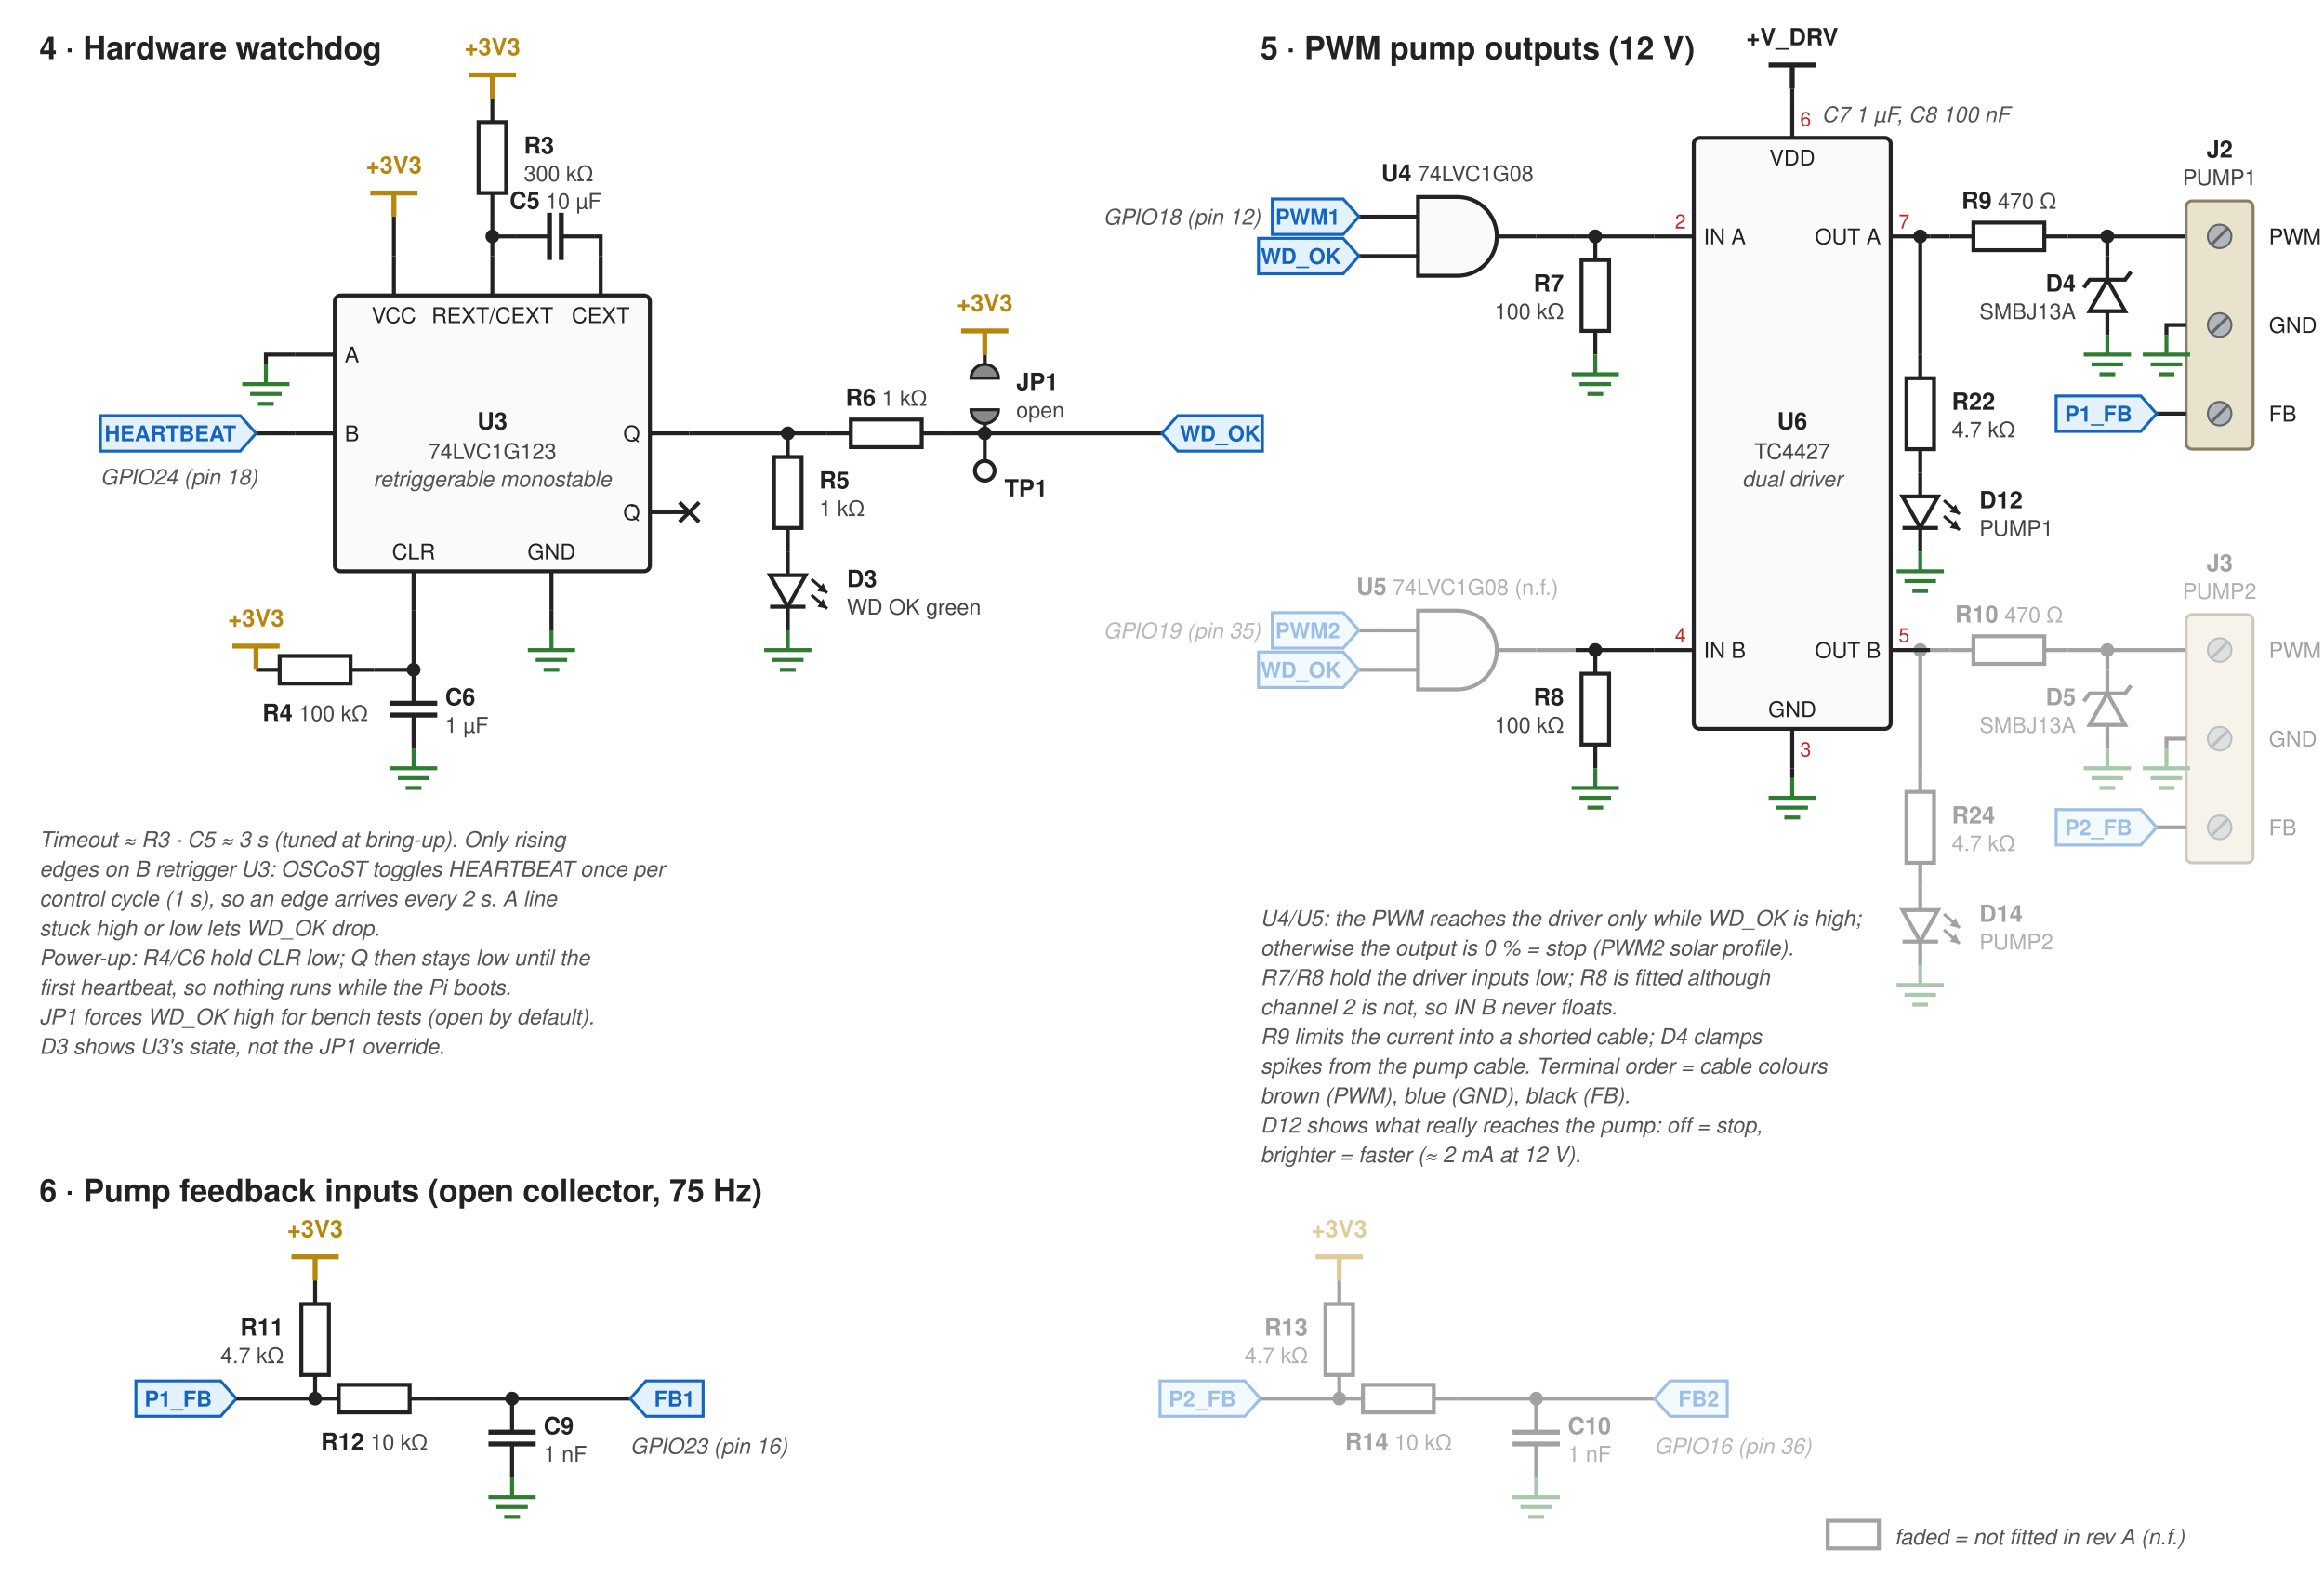
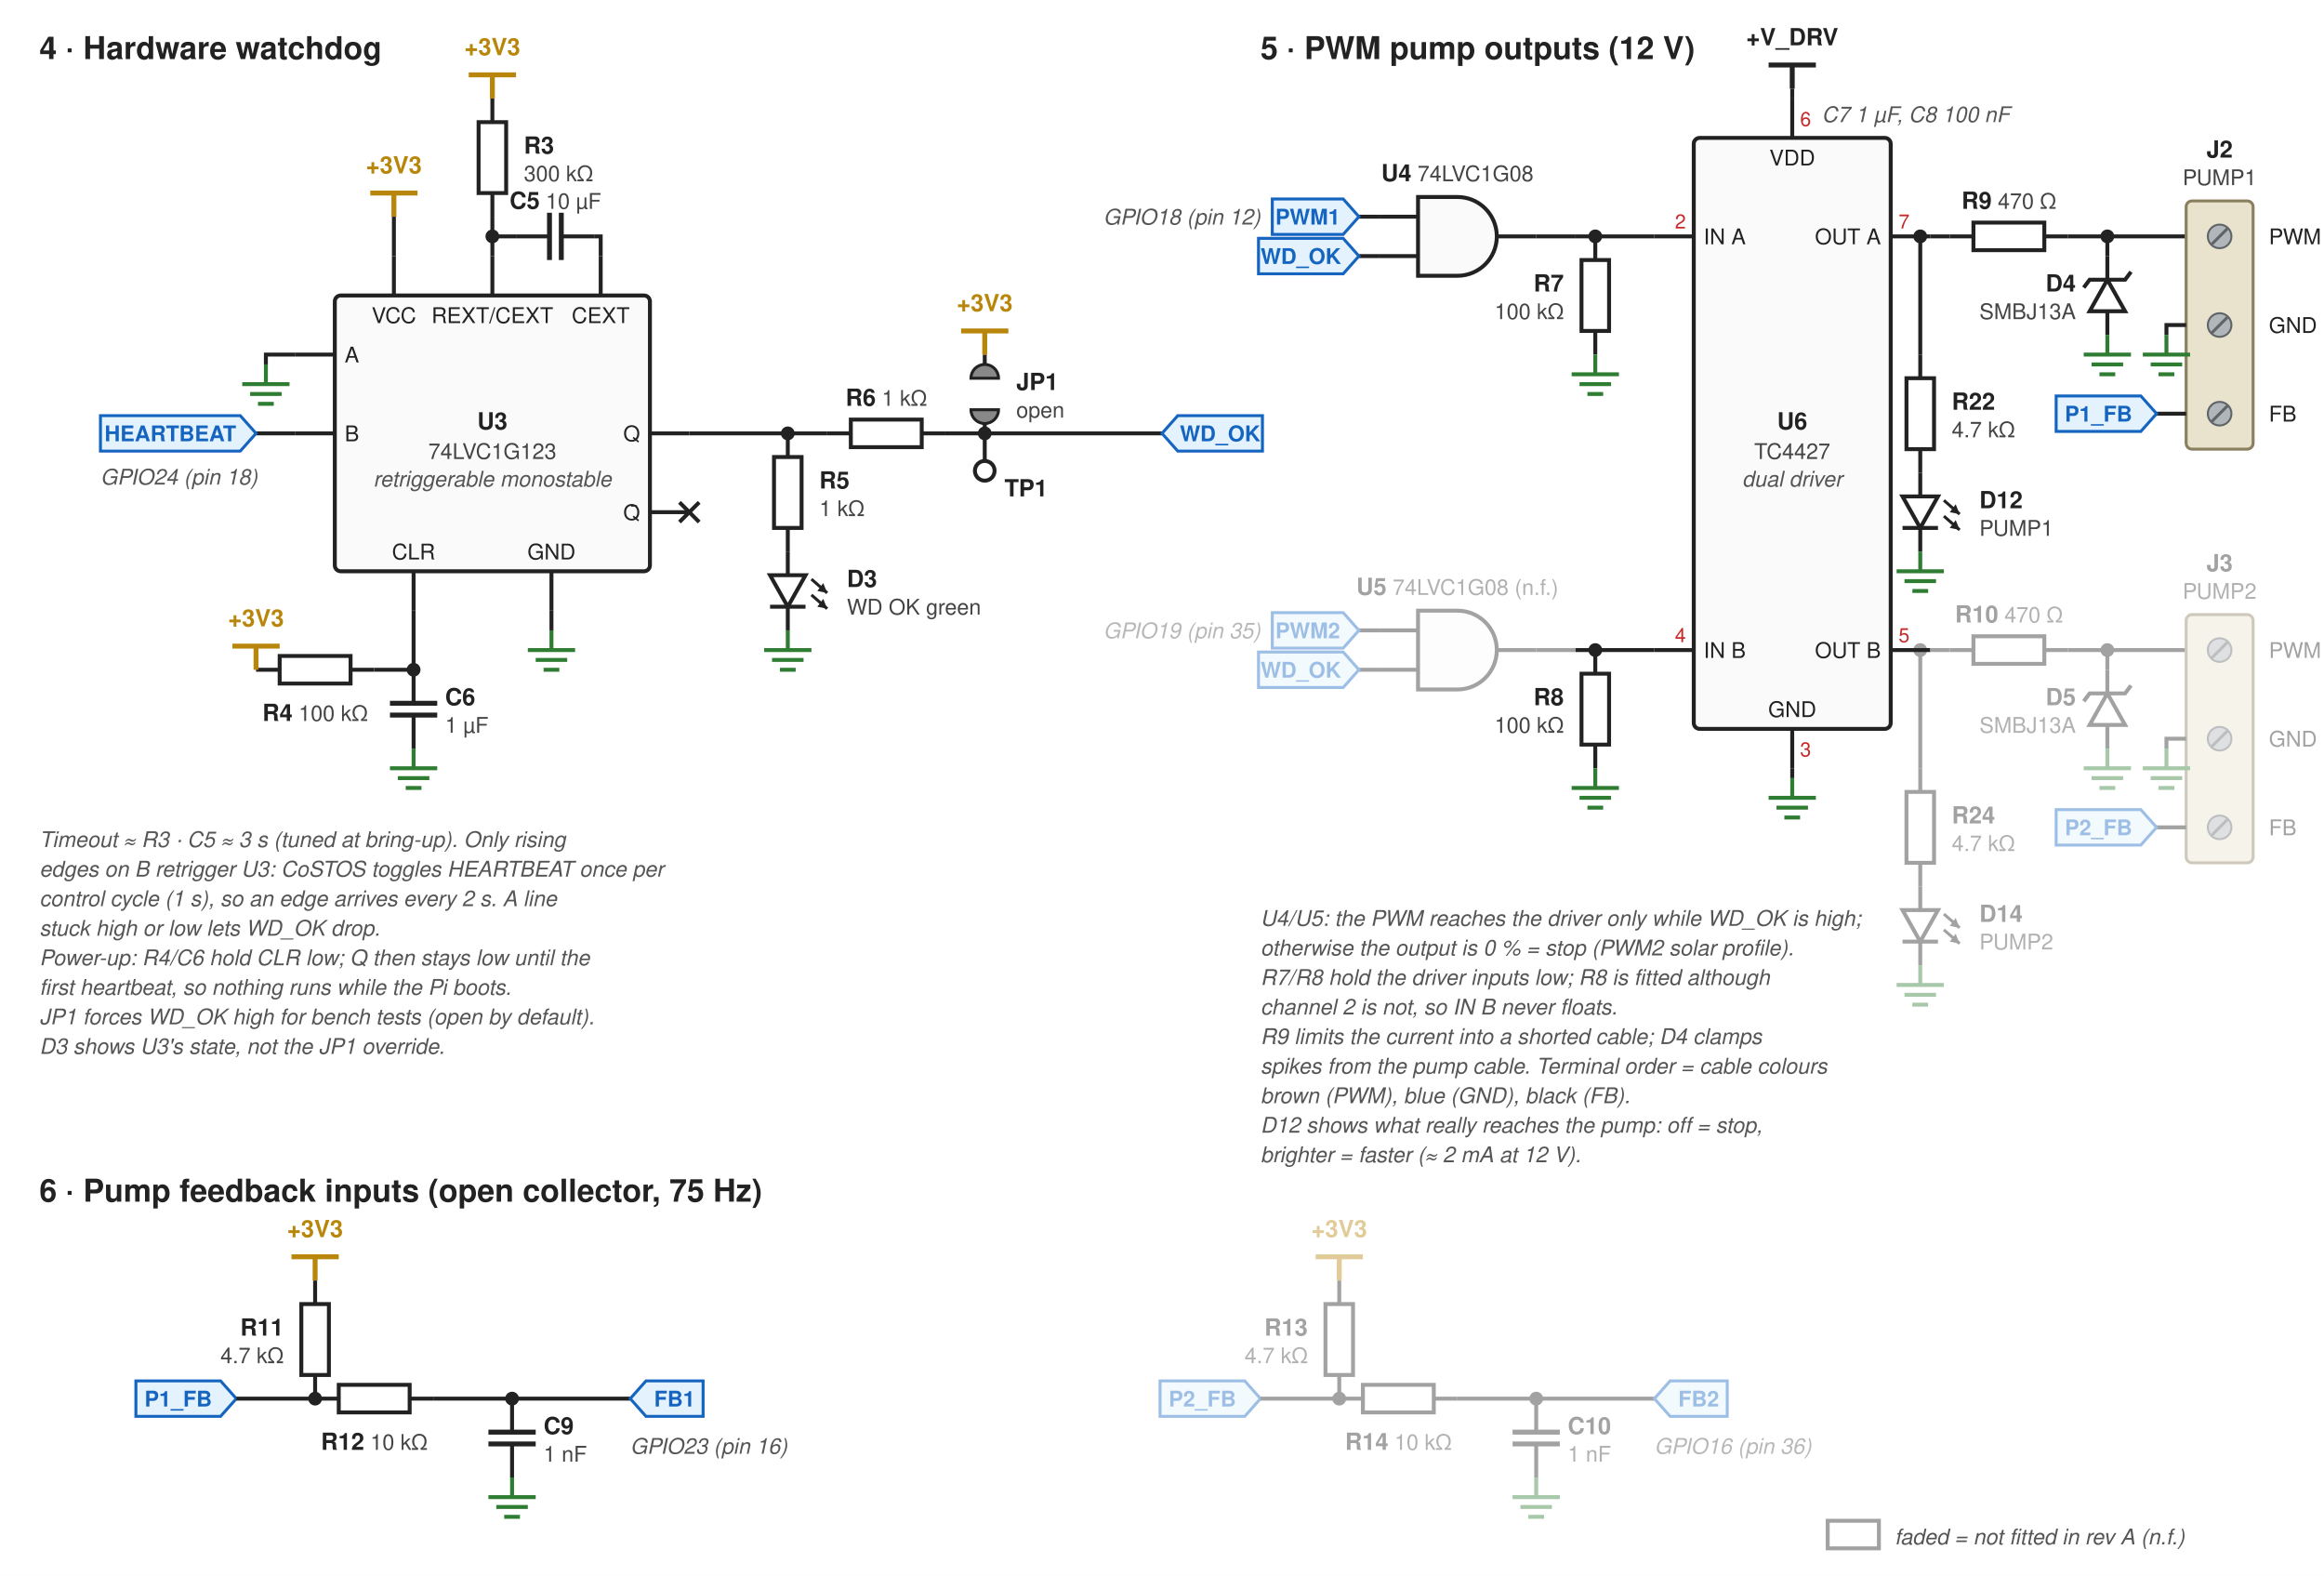
<svg xmlns="http://www.w3.org/2000/svg" width="1180" height="800" viewBox="0 0 1180 800" font-family="Helvetica, Arial, sans-serif">
  <style>.w{stroke:#222;stroke-width:2;fill:none}.b{stroke:#222;stroke-width:2;fill:white}.r{font-size:12px;font-weight:bold;fill:#222}.v{font-size:11px;fill:#444}.pn{font-size:11px;fill:#222}.num{font-size:10px;fill:#c62828}.n{font-size:11px;fill:#555;font-style:italic}.h{font-size:16px;font-weight:bold;fill:#222}</style>
  <rect width="1180" height="800" fill="white" />
  <text x="20" y="30" class="h" text-anchor="start">4 · Hardware watchdog</text>
  <rect x="170" y="150" width="160" height="140" rx="3" style="fill:#fafafa;stroke:#222;stroke-width:2" />
  <text x="250.0" y="218.0" class="r" text-anchor="middle">U3</text>
  <text x="250.0" y="233.0" class="v" text-anchor="middle">74LVC1G123</text>
  <text x="250.0" y="247.0" class="n" text-anchor="middle">retriggerable monostable</text>
  <text x="175" y="184" class="pn" text-anchor="start">A</text>
  <path class="w" d="M170 180 L150 180" />
  <text x="175" y="224" class="pn" text-anchor="start">B</text>
  <path class="w" d="M170 220 L150 220" />
  <text x="200" y="164" class="pn" text-anchor="middle">VCC</text>
  <path class="w" d="M200 150 L200 130" />
  <text x="250" y="164" class="pn" text-anchor="middle">REXT/CEXT</text>
  <path class="w" d="M250 150 L250 130" />
  <text x="305" y="164" class="pn" text-anchor="middle">CEXT</text>
  <path class="w" d="M305 150 L305 130" />
  <text x="325" y="224" class="pn" text-anchor="end">Q</text>
  <path class="w" d="M330 220 L350 220" />
  <text x="325" y="264" class="pn" text-anchor="end">Q̄</text>
  <path class="w" d="M330 260 L350 260" />
  <text x="210" y="284" class="pn" text-anchor="middle">CLR</text>
  <path class="w" d="M210 290 L210 310" />
  <text x="280" y="284" class="pn" text-anchor="middle">GND</text>
  <path class="w" d="M280 290 L280 310" />
  <path class="w" d="M150 220 L130 220" />
  <polygon points="130,220 122,211 51,211 51,229 122,229" style="fill:#e3f2fd;stroke:#1565c0;stroke-width:1.5" />
  <text x="86.5" y="224" class="pn" text-anchor="middle" style="font-weight:bold;fill:#1565c0">HEARTBEAT</text>
  <text x="51" y="246" class="n" text-anchor="start">GPIO24 (pin 18)</text>
  <path class="w" d="M150 180 L135 180 L135 185" />
  <path d="M135 185 V195 M123 195 H147 M127 200 H143 M131 205 H139" style="stroke:#2e7d32;stroke-width:2;fill:none" />
  <path class="w" d="M345 255 L355 265 M345 265 L355 255" />
  <path class="w" d="M200 130 L200 110" />
  <path d="M200 110 V98 M188 98 H212" style="stroke:#b8860b;stroke-width:2.5;fill:none" />
  <text x="200" y="88" class="r" text-anchor="middle" style="fill:#b8860b">+3V3</text>
  <path d="M250 50 V38 M238 38 H262" style="stroke:#b8860b;stroke-width:2.5;fill:none" />
  <text x="250" y="28" class="r" text-anchor="middle" style="fill:#b8860b">+3V3</text>
  <g transform="translate(250 50) rotate(90)">
    <path class="w" d="M0 0 H12" />
    <path class="w" d="M48 0 H60" />
    <rect class="b" x="12" y="-7" width="36" height="14" />
  </g>
  <text x="266.0" y="78.0" class="r" text-anchor="start">R3</text>
  <text x="266.0" y="92.0" class="v" text-anchor="start">300 kΩ</text>
  <path class="w" d="M250 110 L250 130" />
  <circle cx="250" cy="120" r="3.5" fill="#222" />
  <path class="w" d="M250 120 L262 120" />
  <g transform="translate(262 120) rotate(0)">
    <path class="w" d="M0 0 H17" />
    <path class="w" d="M23 0 H40" />
    <path class="w" d="M17 -12 V12" style="stroke-width:2.5" />
    <path class="w" d="M23 -12 V12" style="stroke-width:2.5" />
  </g>
  <text x="282.0" y="106.0" class="v" text-anchor="middle">
    <tspan class="r">C5</tspan> 10 µF</text>
  <path class="w" d="M302 120 L305 120 L305 130" />
  <path class="w" d="M280 310 L280 320" />
  <path d="M280 320 V330 M268 330 H292 M272 335 H288 M276 340 H284" style="stroke:#2e7d32;stroke-width:2;fill:none" />
  <path class="w" d="M210 310 L210 340" />
  <circle cx="210" cy="340" r="3.5" fill="#222" />
  <path class="w" d="M210 340 L190 340" />
  <g transform="translate(190 340) rotate(180)">
    <path class="w" d="M0 0 H12" />
    <path class="w" d="M48 0 H60" />
    <rect class="b" x="12" y="-7" width="36" height="14" />
  </g>
  <text x="160.0" y="366.0" class="v" text-anchor="middle">
    <tspan class="r">R4</tspan> 100 kΩ</text>
  <path d="M130 340 V328 M118 328 H142" style="stroke:#b8860b;stroke-width:2.5;fill:none" />
  <text x="130" y="318" class="r" text-anchor="middle" style="fill:#b8860b">+3V3</text>
  <g transform="translate(210 340) rotate(90)">
    <path class="w" d="M0 0 H17" />
    <path class="w" d="M23 0 H40" />
    <path class="w" d="M17 -12 V12" style="stroke-width:2.5" />
    <path class="w" d="M23 -12 V12" style="stroke-width:2.5" />
  </g>
  <text x="226.0" y="358.0" class="r" text-anchor="start">C6</text>
  <text x="226.0" y="372.0" class="v" text-anchor="start">1 µF</text>
  <path d="M210 380 V390 M198 390 H222 M202 395 H218 M206 400 H214" style="stroke:#2e7d32;stroke-width:2;fill:none" />
  <path class="w" d="M350 220 L400 220" />
  <circle cx="400" cy="220" r="3.5" fill="#222" />
  <g transform="translate(400 220) rotate(90)">
    <path class="w" d="M0 0 H12" />
    <path class="w" d="M48 0 H60" />
    <rect class="b" x="12" y="-7" width="36" height="14" />
  </g>
  <text x="416.0" y="248.0" class="r" text-anchor="start">R5</text>
  <text x="416.0" y="262.0" class="v" text-anchor="start">1 kΩ</text>
  <g transform="translate(400 280) rotate(90)">
    <path class="w" d="M0 0 H12" />
    <path class="w" d="M28 0 H40" />
    <path d="M12 -9 L28 0 L12 9 Z" style="fill:white;stroke:#222;stroke-width:2" />
    <path class="w" d="M28 -9 V9" />
    <path class="w" d="M14 -12 L21 -20" style="stroke-width:1.5" />
    <path d="M21 -20 L16 -18 L20 -15 Z" fill="#222" />
    <path class="w" d="M22 -12 L29 -20" style="stroke-width:1.5" />
    <path d="M29 -20 L24 -18 L28 -15 Z" fill="#222" />
  </g>
  <text x="430.0" y="298.0" class="r" text-anchor="start">D3</text>
  <text x="430.0" y="312.0" class="v" text-anchor="start">WD OK green</text>
  <path d="M400 320 V330 M388 330 H412 M392 335 H408 M396 340 H404" style="stroke:#2e7d32;stroke-width:2;fill:none" />
  <path class="w" d="M400 220 L420 220" />
  <g transform="translate(420 220) rotate(0)">
    <path class="w" d="M0 0 H12" />
    <path class="w" d="M48 0 H60" />
    <rect class="b" x="12" y="-7" width="36" height="14" />
  </g>
  <text x="450.0" y="206.0" class="v" text-anchor="middle">
    <tspan class="r">R6</tspan> 1 kΩ</text>
  <path class="w" d="M480 220 L590 220" />
  <circle cx="500" cy="220" r="3.5" fill="#222" />
  <g transform="translate(500 220) rotate(270)">
    <path class="w" d="M0 0 H12" />
    <path class="w" d="M28 0 H40" />
    <path d="M12 -7 A7 7 0 0 0 12 7 Z M28 -7 A7 7 0 0 1 28 7 Z" style="fill:#888;stroke:#222;stroke-width:1.5" />
  </g>
  <text x="516.0" y="198.0" class="r" text-anchor="start">JP1</text>
  <text x="516.0" y="212.0" class="v" text-anchor="start">open</text>
  <path d="M500 180 V168 M488 168 H512" style="stroke:#b8860b;stroke-width:2.5;fill:none" />
  <text x="500" y="158" class="r" text-anchor="middle" style="fill:#b8860b">+3V3</text>
  <path class="w" d="M500 220 L500 234" />
  <circle cx="500" cy="239" r="5" style="fill:white;stroke:#222;stroke-width:2" />
  <text x="510" y="252" class="r" text-anchor="start">TP1</text>
  <polygon points="590,220 598,211 641,211 641,229 598,229" style="fill:#e3f2fd;stroke:#1565c0;stroke-width:1.5" />
  <text x="619.5" y="224" class="pn" text-anchor="middle" style="font-weight:bold;fill:#1565c0">WD_OK</text>
  <text x="20" y="430" class="n" text-anchor="start">Timeout ≈ R3 · C5 ≈ 3 s (tuned at bring-up). Only rising</text>
-   <text x="20" y="445" class="n" text-anchor="start">edges on B retrigger U3: OSCoST toggles HEARTBEAT once per</text>
+   <text x="20" y="445" class="n" text-anchor="start">edges on B retrigger U3: CoSTOS toggles HEARTBEAT once per</text>
  <text x="20" y="460" class="n" text-anchor="start">control cycle (1 s), so an edge arrives every 2 s. A line</text>
  <text x="20" y="475" class="n" text-anchor="start">stuck high or low lets WD_OK drop.</text>
  <text x="20" y="490" class="n" text-anchor="start">Power-up: R4/C6 hold CLR low; Q then stays low until the</text>
  <text x="20" y="505" class="n" text-anchor="start">first heartbeat, so nothing runs while the Pi boots.</text>
  <text x="20" y="520" class="n" text-anchor="start">JP1 forces WD_OK high for bench tests (open by default).</text>
  <text x="20" y="535" class="n" text-anchor="start">D3 shows U3's state, not the JP1 override.</text>
  <text x="640" y="30" class="h" text-anchor="start">5 · PWM pump outputs (12 V)</text>
  <rect x="860" y="70" width="100" height="300" rx="3" style="fill:#fafafa;stroke:#222;stroke-width:2" />
  <text x="910.0" y="218.0" class="r" text-anchor="middle">U6</text>
  <text x="910.0" y="233.0" class="v" text-anchor="middle">TC4427</text>
  <text x="910.0" y="247.0" class="n" text-anchor="middle">dual driver</text>
  <text x="865" y="124" class="pn" text-anchor="start">IN A</text>
  <text x="856" y="116" class="num" text-anchor="end">2</text>
  <path class="w" d="M860 120 L840 120" />
  <text x="865" y="334" class="pn" text-anchor="start">IN B</text>
  <text x="856" y="326" class="num" text-anchor="end">4</text>
  <path class="w" d="M860 330 L840 330" />
  <text x="955" y="124" class="pn" text-anchor="end">OUT A</text>
  <text x="964" y="116" class="num" text-anchor="start">7</text>
  <path class="w" d="M960 120 L980 120" />
  <text x="955" y="334" class="pn" text-anchor="end">OUT B</text>
  <text x="964" y="326" class="num" text-anchor="start">5</text>
  <path class="w" d="M960 330 L980 330" />
  <text x="910" y="84" class="pn" text-anchor="middle">VDD</text>
  <text x="914" y="64" class="num" text-anchor="start">6</text>
  <path class="w" d="M910 70 L910 50" />
  <text x="910" y="364" class="pn" text-anchor="middle">GND</text>
  <text x="914" y="384" class="num" text-anchor="start">3</text>
  <path class="w" d="M910 370 L910 390" />
  <path class="w" d="M910 50 L910 45" />
  <path d="M910 45 V33 M898 33 H922" style="stroke:#222;stroke-width:2.5;fill:none" />
  <text x="910" y="23" class="r" text-anchor="middle" style="fill:#222">+V_DRV</text>
  <text x="925" y="62" class="n" text-anchor="start">C7 1 µF, C8 100 nF</text>
  <path class="w" d="M910 390 L910 395" />
  <path d="M910 395 V405 M898 405 H922 M902 410 H918 M906 415 H914" style="stroke:#2e7d32;stroke-width:2;fill:none" />
  <path class="w" d="M700 110 L720 110" />
  <path class="w" d="M700 130 L720 130" />
  <path d="M720 100 H740 A20 20 0 0 1 740 140 H720 Z" style="fill:#fafafa;stroke:#222;stroke-width:2" />
  <path class="w" d="M760 120 L780 120" />
  <text x="740" y="92" class="v" text-anchor="middle">
    <tspan class="r">U4</tspan> 74LVC1G08</text>
  <path class="w" d="M690 110 L700 110" />
  <polygon points="690,110 682,101 646,101 646,119 682,119" style="fill:#e3f2fd;stroke:#1565c0;stroke-width:1.5" />
  <text x="664.0" y="114" class="pn" text-anchor="middle" style="font-weight:bold;fill:#1565c0">PWM1</text>
  <text x="640" y="114" class="n" text-anchor="end">GPIO18 (pin 12)</text>
  <path class="w" d="M690 130 L700 130" />
  <polygon points="690,130 682,121 639,121 639,139 682,139" style="fill:#e3f2fd;stroke:#1565c0;stroke-width:1.5" />
  <text x="660.5" y="134" class="pn" text-anchor="middle" style="font-weight:bold;fill:#1565c0">WD_OK</text>
  <path class="w" d="M780 120 L800 120" />
  <path class="w" d="M800 120 L840 120" />
  <circle cx="810" cy="120" r="3.5" fill="#222" />
  <g transform="translate(810 120) rotate(90)">
    <path class="w" d="M0 0 H12" />
    <path class="w" d="M48 0 H60" />
    <rect class="b" x="12" y="-7" width="36" height="14" />
  </g>
  <text x="794.0" y="148.0" class="r" text-anchor="end">R7</text>
  <text x="794.0" y="162.0" class="v" text-anchor="end">100 kΩ</text>
  <path d="M810 180 V190 M798 190 H822 M802 195 H818 M806 200 H814" style="stroke:#2e7d32;stroke-width:2;fill:none" />
  <path class="w" d="M980 120 L990 120" />
  <circle cx="975" cy="120" r="3.5" fill="#222" />
  <path class="w" d="M975 120 L975 180" />
  <g transform="translate(975 180) rotate(90)">
    <path class="w" d="M0 0 H12" />
    <path class="w" d="M48 0 H60" />
    <rect class="b" x="12" y="-7" width="36" height="14" />
  </g>
  <text x="991.0" y="208.0" class="r" text-anchor="start">R22</text>
  <text x="991.0" y="222.0" class="v" text-anchor="start">4.7 kΩ</text>
  <g transform="translate(975 240) rotate(90)">
    <path class="w" d="M0 0 H12" />
    <path class="w" d="M28 0 H40" />
    <path d="M12 -9 L28 0 L12 9 Z" style="fill:white;stroke:#222;stroke-width:2" />
    <path class="w" d="M28 -9 V9" />
    <path class="w" d="M14 -12 L21 -20" style="stroke-width:1.5" />
    <path d="M21 -20 L16 -18 L20 -15 Z" fill="#222" />
    <path class="w" d="M22 -12 L29 -20" style="stroke-width:1.5" />
    <path d="M29 -20 L24 -18 L28 -15 Z" fill="#222" />
  </g>
  <text x="1005.0" y="258.0" class="r" text-anchor="start">D12</text>
  <text x="1005.0" y="272.0" class="v" text-anchor="start">PUMP1</text>
  <path d="M975 280 V290 M963 290 H987 M967 295 H983 M971 300 H979" style="stroke:#2e7d32;stroke-width:2;fill:none" />
  <g transform="translate(990 120) rotate(0)">
    <path class="w" d="M0 0 H12" />
    <path class="w" d="M48 0 H60" />
    <rect class="b" x="12" y="-7" width="36" height="14" />
  </g>
  <text x="1020.0" y="106.0" class="v" text-anchor="middle">
    <tspan class="r">R9</tspan> 470 Ω</text>
  <path class="w" d="M1050 120 L1110 120" />
  <circle cx="1070" cy="120" r="3.5" fill="#222" />
  <path class="w" d="M1070 120 L1070 130" />
  <g transform="translate(1070 170) rotate(270)">
    <path class="w" d="M0 0 H12" />
    <path class="w" d="M28 0 H40" />
    <path d="M12 -9 L28 0 L12 9 Z" style="fill:white;stroke:#222;stroke-width:2" />
    <path class="w" d="M24 -12 L28 -9 V9 L32 12" />
  </g>
  <text x="1054.0" y="148.0" class="r" text-anchor="end">D4</text>
  <text x="1054.0" y="162.0" class="v" text-anchor="end">SMBJ13A</text>
  <path d="M1070 170 V180 M1058 180 H1082 M1062 185 H1078 M1066 190 H1074" style="stroke:#2e7d32;stroke-width:2;fill:none" />
  <rect x="1110" y="102" width="34" height="126" rx="3" style="fill:#E9E2CC;stroke:#8A7F5F;stroke-width:1.5" />
  <circle cx="1127" cy="120" r="6" style="fill:#B0B6BA;stroke:#5F6468" />
  <path d="M1123 124 L1131 116" style="stroke:#5F6468;stroke-width:1.5" />
  <text x="1152" y="124" class="pn" text-anchor="start">PWM</text>
  <circle cx="1127" cy="165" r="6" style="fill:#B0B6BA;stroke:#5F6468" />
  <path d="M1123 169 L1131 161" style="stroke:#5F6468;stroke-width:1.5" />
  <text x="1152" y="169" class="pn" text-anchor="start">GND</text>
  <circle cx="1127" cy="210" r="6" style="fill:#B0B6BA;stroke:#5F6468" />
  <path d="M1123 214 L1131 206" style="stroke:#5F6468;stroke-width:1.5" />
  <text x="1152" y="214" class="pn" text-anchor="start">FB</text>
  <text x="1127" y="80" class="r" text-anchor="middle">J2</text>
  <text x="1127" y="94" class="v" text-anchor="middle">PUMP1</text>
  <path class="w" d="M1110 165 L1100 165 L1100 170" />
  <path d="M1100 170 V180 M1088 180 H1112 M1092 185 H1108 M1096 190 H1104" style="stroke:#2e7d32;stroke-width:2;fill:none" />
  <path class="w" d="M1110 210 L1095 210" />
  <polygon points="1095,210 1087,201 1044,201 1044,219 1087,219" style="fill:#e3f2fd;stroke:#1565c0;stroke-width:1.5" />
  <text x="1065.5" y="214" class="pn" text-anchor="middle" style="font-weight:bold;fill:#1565c0">P1_FB</text>
  <g opacity="0.42">
    <path class="w" d="M700 320 L720 320" />
    <path class="w" d="M700 340 L720 340" />
    <path d="M720 310 H740 A20 20 0 0 1 740 350 H720 Z" style="fill:#fafafa;stroke:#222;stroke-width:2" />
    <path class="w" d="M760 330 L780 330" />
    <text x="740" y="302" class="v" text-anchor="middle">
      <tspan class="r">U5</tspan> 74LVC1G08 (n.f.)</text>
    <path class="w" d="M690 320 L700 320" />
    <polygon points="690,320 682,311 646,311 646,329 682,329" style="fill:#e3f2fd;stroke:#1565c0;stroke-width:1.5" />
    <text x="664.0" y="324" class="pn" text-anchor="middle" style="font-weight:bold;fill:#1565c0">PWM2</text>
    <text x="640" y="324" class="n" text-anchor="end">GPIO19 (pin 35)</text>
    <path class="w" d="M690 340 L700 340" />
    <polygon points="690,340 682,331 639,331 639,349 682,349" style="fill:#e3f2fd;stroke:#1565c0;stroke-width:1.5" />
    <text x="660.5" y="344" class="pn" text-anchor="middle" style="font-weight:bold;fill:#1565c0">WD_OK</text>
    <path class="w" d="M780 330 L800 330" />
  </g>
  <path class="w" d="M800 330 L840 330" />
  <circle cx="810" cy="330" r="3.5" fill="#222" />
  <g transform="translate(810 330) rotate(90)">
    <path class="w" d="M0 0 H12" />
    <path class="w" d="M48 0 H60" />
    <rect class="b" x="12" y="-7" width="36" height="14" />
  </g>
  <text x="794.0" y="358.0" class="r" text-anchor="end">R8</text>
  <text x="794.0" y="372.0" class="v" text-anchor="end">100 kΩ</text>
  <path d="M810 390 V400 M798 400 H822 M802 405 H818 M806 410 H814" style="stroke:#2e7d32;stroke-width:2;fill:none" />
  <g opacity="0.42">
    <path class="w" d="M980 330 L990 330" />
    <circle cx="975" cy="330" r="3.5" fill="#222" />
    <path class="w" d="M975 330 L975 390" />
    <g transform="translate(975 390) rotate(90)">
      <path class="w" d="M0 0 H12" />
      <path class="w" d="M48 0 H60" />
      <rect class="b" x="12" y="-7" width="36" height="14" />
    </g>
    <text x="991.0" y="418.0" class="r" text-anchor="start">R24</text>
    <text x="991.0" y="432.0" class="v" text-anchor="start">4.7 kΩ</text>
    <g transform="translate(975 450) rotate(90)">
      <path class="w" d="M0 0 H12" />
      <path class="w" d="M28 0 H40" />
      <path d="M12 -9 L28 0 L12 9 Z" style="fill:white;stroke:#222;stroke-width:2" />
      <path class="w" d="M28 -9 V9" />
      <path class="w" d="M14 -12 L21 -20" style="stroke-width:1.5" />
      <path d="M21 -20 L16 -18 L20 -15 Z" fill="#222" />
      <path class="w" d="M22 -12 L29 -20" style="stroke-width:1.5" />
      <path d="M29 -20 L24 -18 L28 -15 Z" fill="#222" />
    </g>
    <text x="1005.0" y="468.0" class="r" text-anchor="start">D14</text>
    <text x="1005.0" y="482.0" class="v" text-anchor="start">PUMP2</text>
    <path d="M975 490 V500 M963 500 H987 M967 505 H983 M971 510 H979" style="stroke:#2e7d32;stroke-width:2;fill:none" />
    <g transform="translate(990 330) rotate(0)">
      <path class="w" d="M0 0 H12" />
      <path class="w" d="M48 0 H60" />
      <rect class="b" x="12" y="-7" width="36" height="14" />
    </g>
    <text x="1020.0" y="316.0" class="v" text-anchor="middle">
      <tspan class="r">R10</tspan> 470 Ω</text>
    <path class="w" d="M1050 330 L1110 330" />
    <circle cx="1070" cy="330" r="3.5" fill="#222" />
    <path class="w" d="M1070 330 L1070 340" />
    <g transform="translate(1070 380) rotate(270)">
      <path class="w" d="M0 0 H12" />
      <path class="w" d="M28 0 H40" />
      <path d="M12 -9 L28 0 L12 9 Z" style="fill:white;stroke:#222;stroke-width:2" />
      <path class="w" d="M24 -12 L28 -9 V9 L32 12" />
    </g>
    <text x="1054.0" y="358.0" class="r" text-anchor="end">D5</text>
    <text x="1054.0" y="372.0" class="v" text-anchor="end">SMBJ13A</text>
    <path d="M1070 380 V390 M1058 390 H1082 M1062 395 H1078 M1066 400 H1074" style="stroke:#2e7d32;stroke-width:2;fill:none" />
    <rect x="1110" y="312" width="34" height="126" rx="3" style="fill:#E9E2CC;stroke:#8A7F5F;stroke-width:1.5" />
    <circle cx="1127" cy="330" r="6" style="fill:#B0B6BA;stroke:#5F6468" />
    <path d="M1123 334 L1131 326" style="stroke:#5F6468;stroke-width:1.5" />
    <text x="1152" y="334" class="pn" text-anchor="start">PWM</text>
    <circle cx="1127" cy="375" r="6" style="fill:#B0B6BA;stroke:#5F6468" />
    <path d="M1123 379 L1131 371" style="stroke:#5F6468;stroke-width:1.5" />
    <text x="1152" y="379" class="pn" text-anchor="start">GND</text>
    <circle cx="1127" cy="420" r="6" style="fill:#B0B6BA;stroke:#5F6468" />
    <path d="M1123 424 L1131 416" style="stroke:#5F6468;stroke-width:1.5" />
    <text x="1152" y="424" class="pn" text-anchor="start">FB</text>
    <text x="1127" y="290" class="r" text-anchor="middle">J3</text>
    <text x="1127" y="304" class="v" text-anchor="middle">PUMP2</text>
    <path class="w" d="M1110 375 L1100 375 L1100 380" />
    <path d="M1100 380 V390 M1088 390 H1112 M1092 395 H1108 M1096 400 H1104" style="stroke:#2e7d32;stroke-width:2;fill:none" />
    <path class="w" d="M1110 420 L1095 420" />
    <polygon points="1095,420 1087,411 1044,411 1044,429 1087,429" style="fill:#e3f2fd;stroke:#1565c0;stroke-width:1.5" />
    <text x="1065.5" y="424" class="pn" text-anchor="middle" style="font-weight:bold;fill:#1565c0">P2_FB</text>
  </g>
  <text x="640" y="470" class="n" text-anchor="start">U4/U5: the PWM reaches the driver only while WD_OK is high;</text>
  <text x="640" y="485" class="n" text-anchor="start">otherwise the output is 0 % = stop (PWM2 solar profile).</text>
  <text x="640" y="500" class="n" text-anchor="start">R7/R8 hold the driver inputs low; R8 is fitted although</text>
  <text x="640" y="515" class="n" text-anchor="start">channel 2 is not, so IN B never floats.</text>
  <text x="640" y="530" class="n" text-anchor="start">R9 limits the current into a shorted cable; D4 clamps</text>
  <text x="640" y="545" class="n" text-anchor="start">spikes from the pump cable. Terminal order = cable colours</text>
  <text x="640" y="560" class="n" text-anchor="start">brown (PWM), blue (GND), black (FB).</text>
  <text x="640" y="575" class="n" text-anchor="start">D12 shows what really reaches the pump: off = stop,</text>
  <text x="640" y="590" class="n" text-anchor="start">brighter = faster (≈ 2 mA at 12 V).</text>
  <text x="20" y="610" class="h" text-anchor="start">6 · Pump feedback inputs (open collector, 75 Hz)</text>
  <polygon points="120,710 112,701 69,701 69,719 112,719" style="fill:#e3f2fd;stroke:#1565c0;stroke-width:1.5" />
  <text x="90.5" y="714" class="pn" text-anchor="middle" style="font-weight:bold;fill:#1565c0">P1_FB</text>
  <path class="w" d="M120 710 L160 710" />
  <circle cx="160" cy="710" r="3.5" fill="#222" />
  <g transform="translate(160 710) rotate(270)">
    <path class="w" d="M0 0 H12" />
    <path class="w" d="M48 0 H60" />
    <rect class="b" x="12" y="-7" width="36" height="14" />
  </g>
  <text x="144.0" y="678.0" class="r" text-anchor="end">R11</text>
  <text x="144.0" y="692.0" class="v" text-anchor="end">4.7 kΩ</text>
  <path d="M160 650 V638 M148 638 H172" style="stroke:#b8860b;stroke-width:2.5;fill:none" />
  <text x="160" y="628" class="r" text-anchor="middle" style="fill:#b8860b">+3V3</text>
  <g transform="translate(160 710) rotate(0)">
    <path class="w" d="M0 0 H12" />
    <path class="w" d="M48 0 H60" />
    <rect class="b" x="12" y="-7" width="36" height="14" />
  </g>
  <text x="190.0" y="736.0" class="v" text-anchor="middle">
    <tspan class="r">R12</tspan> 10 kΩ</text>
  <path class="w" d="M220 710 L320 710" />
  <circle cx="260" cy="710" r="3.5" fill="#222" />
  <g transform="translate(260 710) rotate(90)">
    <path class="w" d="M0 0 H17" />
    <path class="w" d="M23 0 H40" />
    <path class="w" d="M17 -12 V12" style="stroke-width:2.5" />
    <path class="w" d="M23 -12 V12" style="stroke-width:2.5" />
  </g>
  <text x="276.0" y="728.0" class="r" text-anchor="start">C9</text>
  <text x="276.0" y="742.0" class="v" text-anchor="start">1 nF</text>
  <path d="M260 750 V760 M248 760 H272 M252 765 H268 M256 770 H264" style="stroke:#2e7d32;stroke-width:2;fill:none" />
  <polygon points="320,710 328,701 357,701 357,719 328,719" style="fill:#e3f2fd;stroke:#1565c0;stroke-width:1.5" />
  <text x="342.5" y="714" class="pn" text-anchor="middle" style="font-weight:bold;fill:#1565c0">FB1</text>
  <text x="320" y="738" class="n" text-anchor="start">GPIO23 (pin 16)</text>
  <g opacity="0.42">
    <polygon points="640,710 632,701 589,701 589,719 632,719" style="fill:#e3f2fd;stroke:#1565c0;stroke-width:1.5" />
    <text x="610.5" y="714" class="pn" text-anchor="middle" style="font-weight:bold;fill:#1565c0">P2_FB</text>
    <path class="w" d="M640 710 L680 710" />
    <circle cx="680" cy="710" r="3.5" fill="#222" />
    <g transform="translate(680 710) rotate(270)">
      <path class="w" d="M0 0 H12" />
      <path class="w" d="M48 0 H60" />
      <rect class="b" x="12" y="-7" width="36" height="14" />
    </g>
    <text x="664.0" y="678.0" class="r" text-anchor="end">R13</text>
    <text x="664.0" y="692.0" class="v" text-anchor="end">4.7 kΩ</text>
    <path d="M680 650 V638 M668 638 H692" style="stroke:#b8860b;stroke-width:2.5;fill:none" />
    <text x="680" y="628" class="r" text-anchor="middle" style="fill:#b8860b">+3V3</text>
    <g transform="translate(680 710) rotate(0)">
      <path class="w" d="M0 0 H12" />
      <path class="w" d="M48 0 H60" />
      <rect class="b" x="12" y="-7" width="36" height="14" />
    </g>
    <text x="710.0" y="736.0" class="v" text-anchor="middle">
      <tspan class="r">R14</tspan> 10 kΩ</text>
    <path class="w" d="M740 710 L840 710" />
    <circle cx="780" cy="710" r="3.5" fill="#222" />
    <g transform="translate(780 710) rotate(90)">
      <path class="w" d="M0 0 H17" />
      <path class="w" d="M23 0 H40" />
      <path class="w" d="M17 -12 V12" style="stroke-width:2.5" />
      <path class="w" d="M23 -12 V12" style="stroke-width:2.5" />
    </g>
    <text x="796.0" y="728.0" class="r" text-anchor="start">C10</text>
    <text x="796.0" y="742.0" class="v" text-anchor="start">1 nF</text>
    <path d="M780 750 V760 M768 760 H792 M772 765 H788 M776 770 H784" style="stroke:#2e7d32;stroke-width:2;fill:none" />
    <polygon points="840,710 848,701 877,701 877,719 848,719" style="fill:#e3f2fd;stroke:#1565c0;stroke-width:1.5" />
    <text x="862.5" y="714" class="pn" text-anchor="middle" style="font-weight:bold;fill:#1565c0">FB2</text>
    <text x="840" y="738" class="n" text-anchor="start">GPIO16 (pin 36)</text>
  </g>
  <g opacity="0.42">
    <rect x="928" y="772" width="26" height="14" style="fill:white;stroke:#222;stroke-width:2" />
  </g>
  <text x="962" y="784" class="n" text-anchor="start">faded = not fitted in rev A (n.f.)</text>
</svg>
